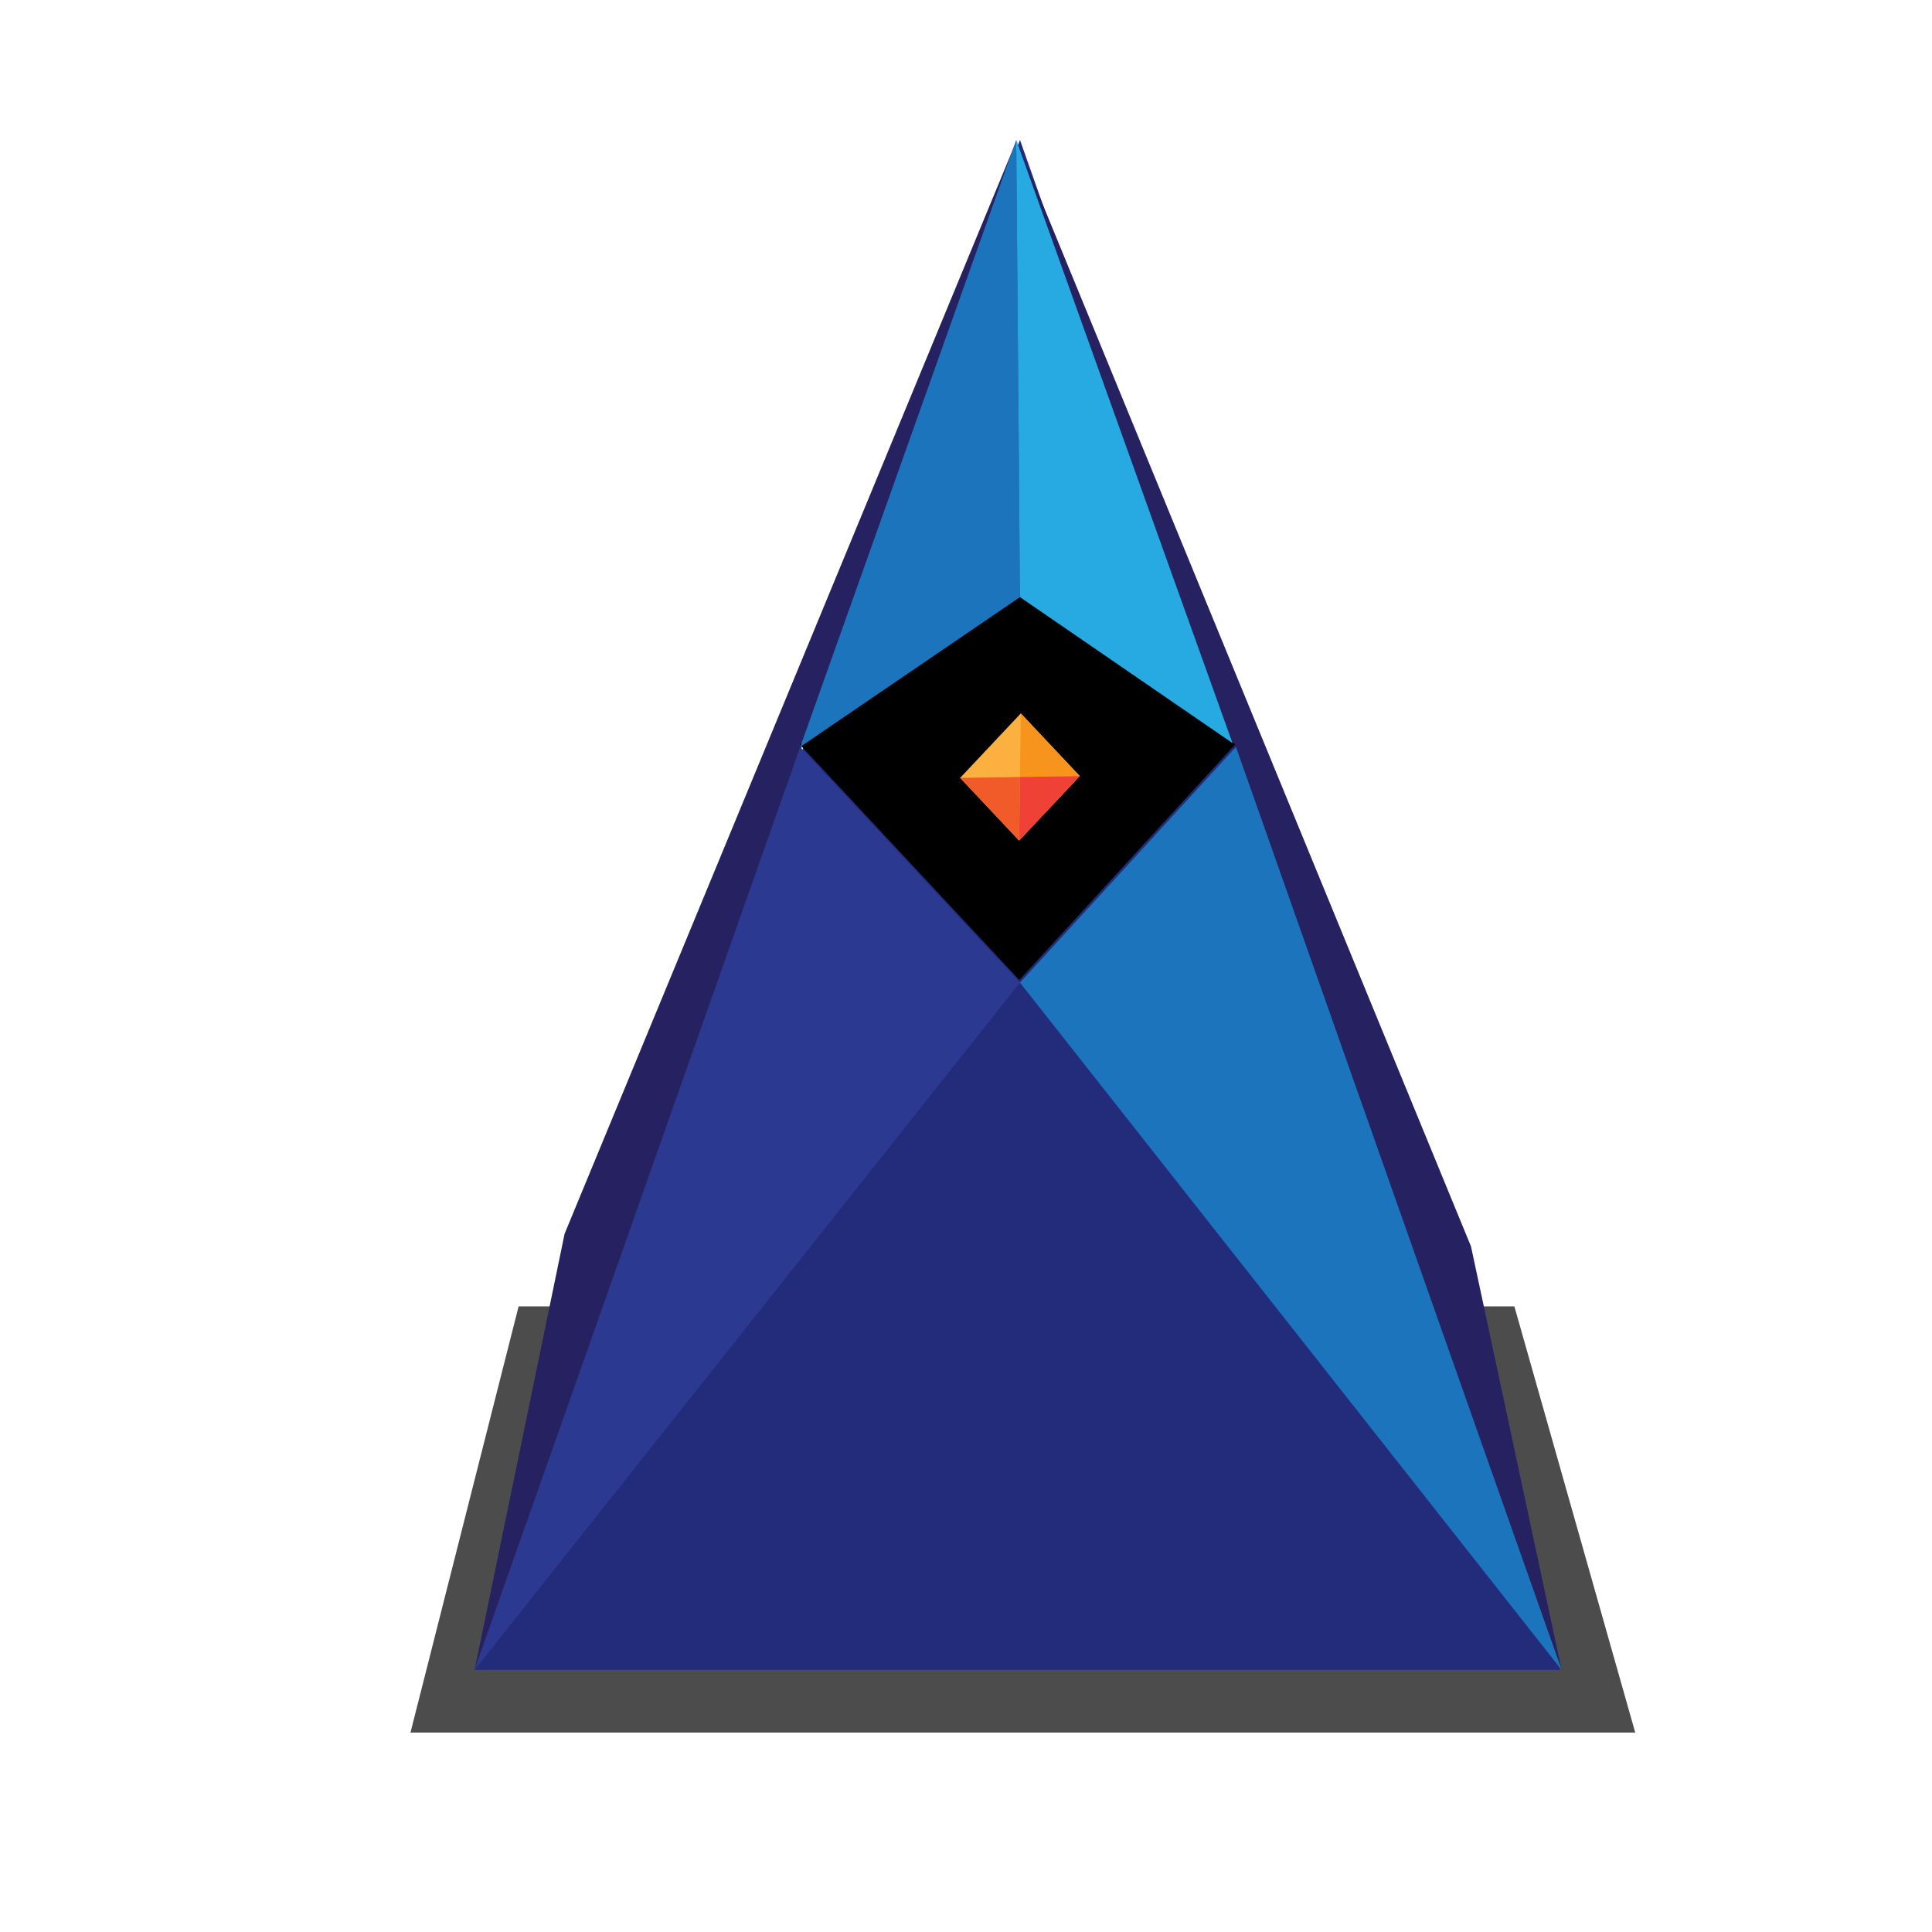
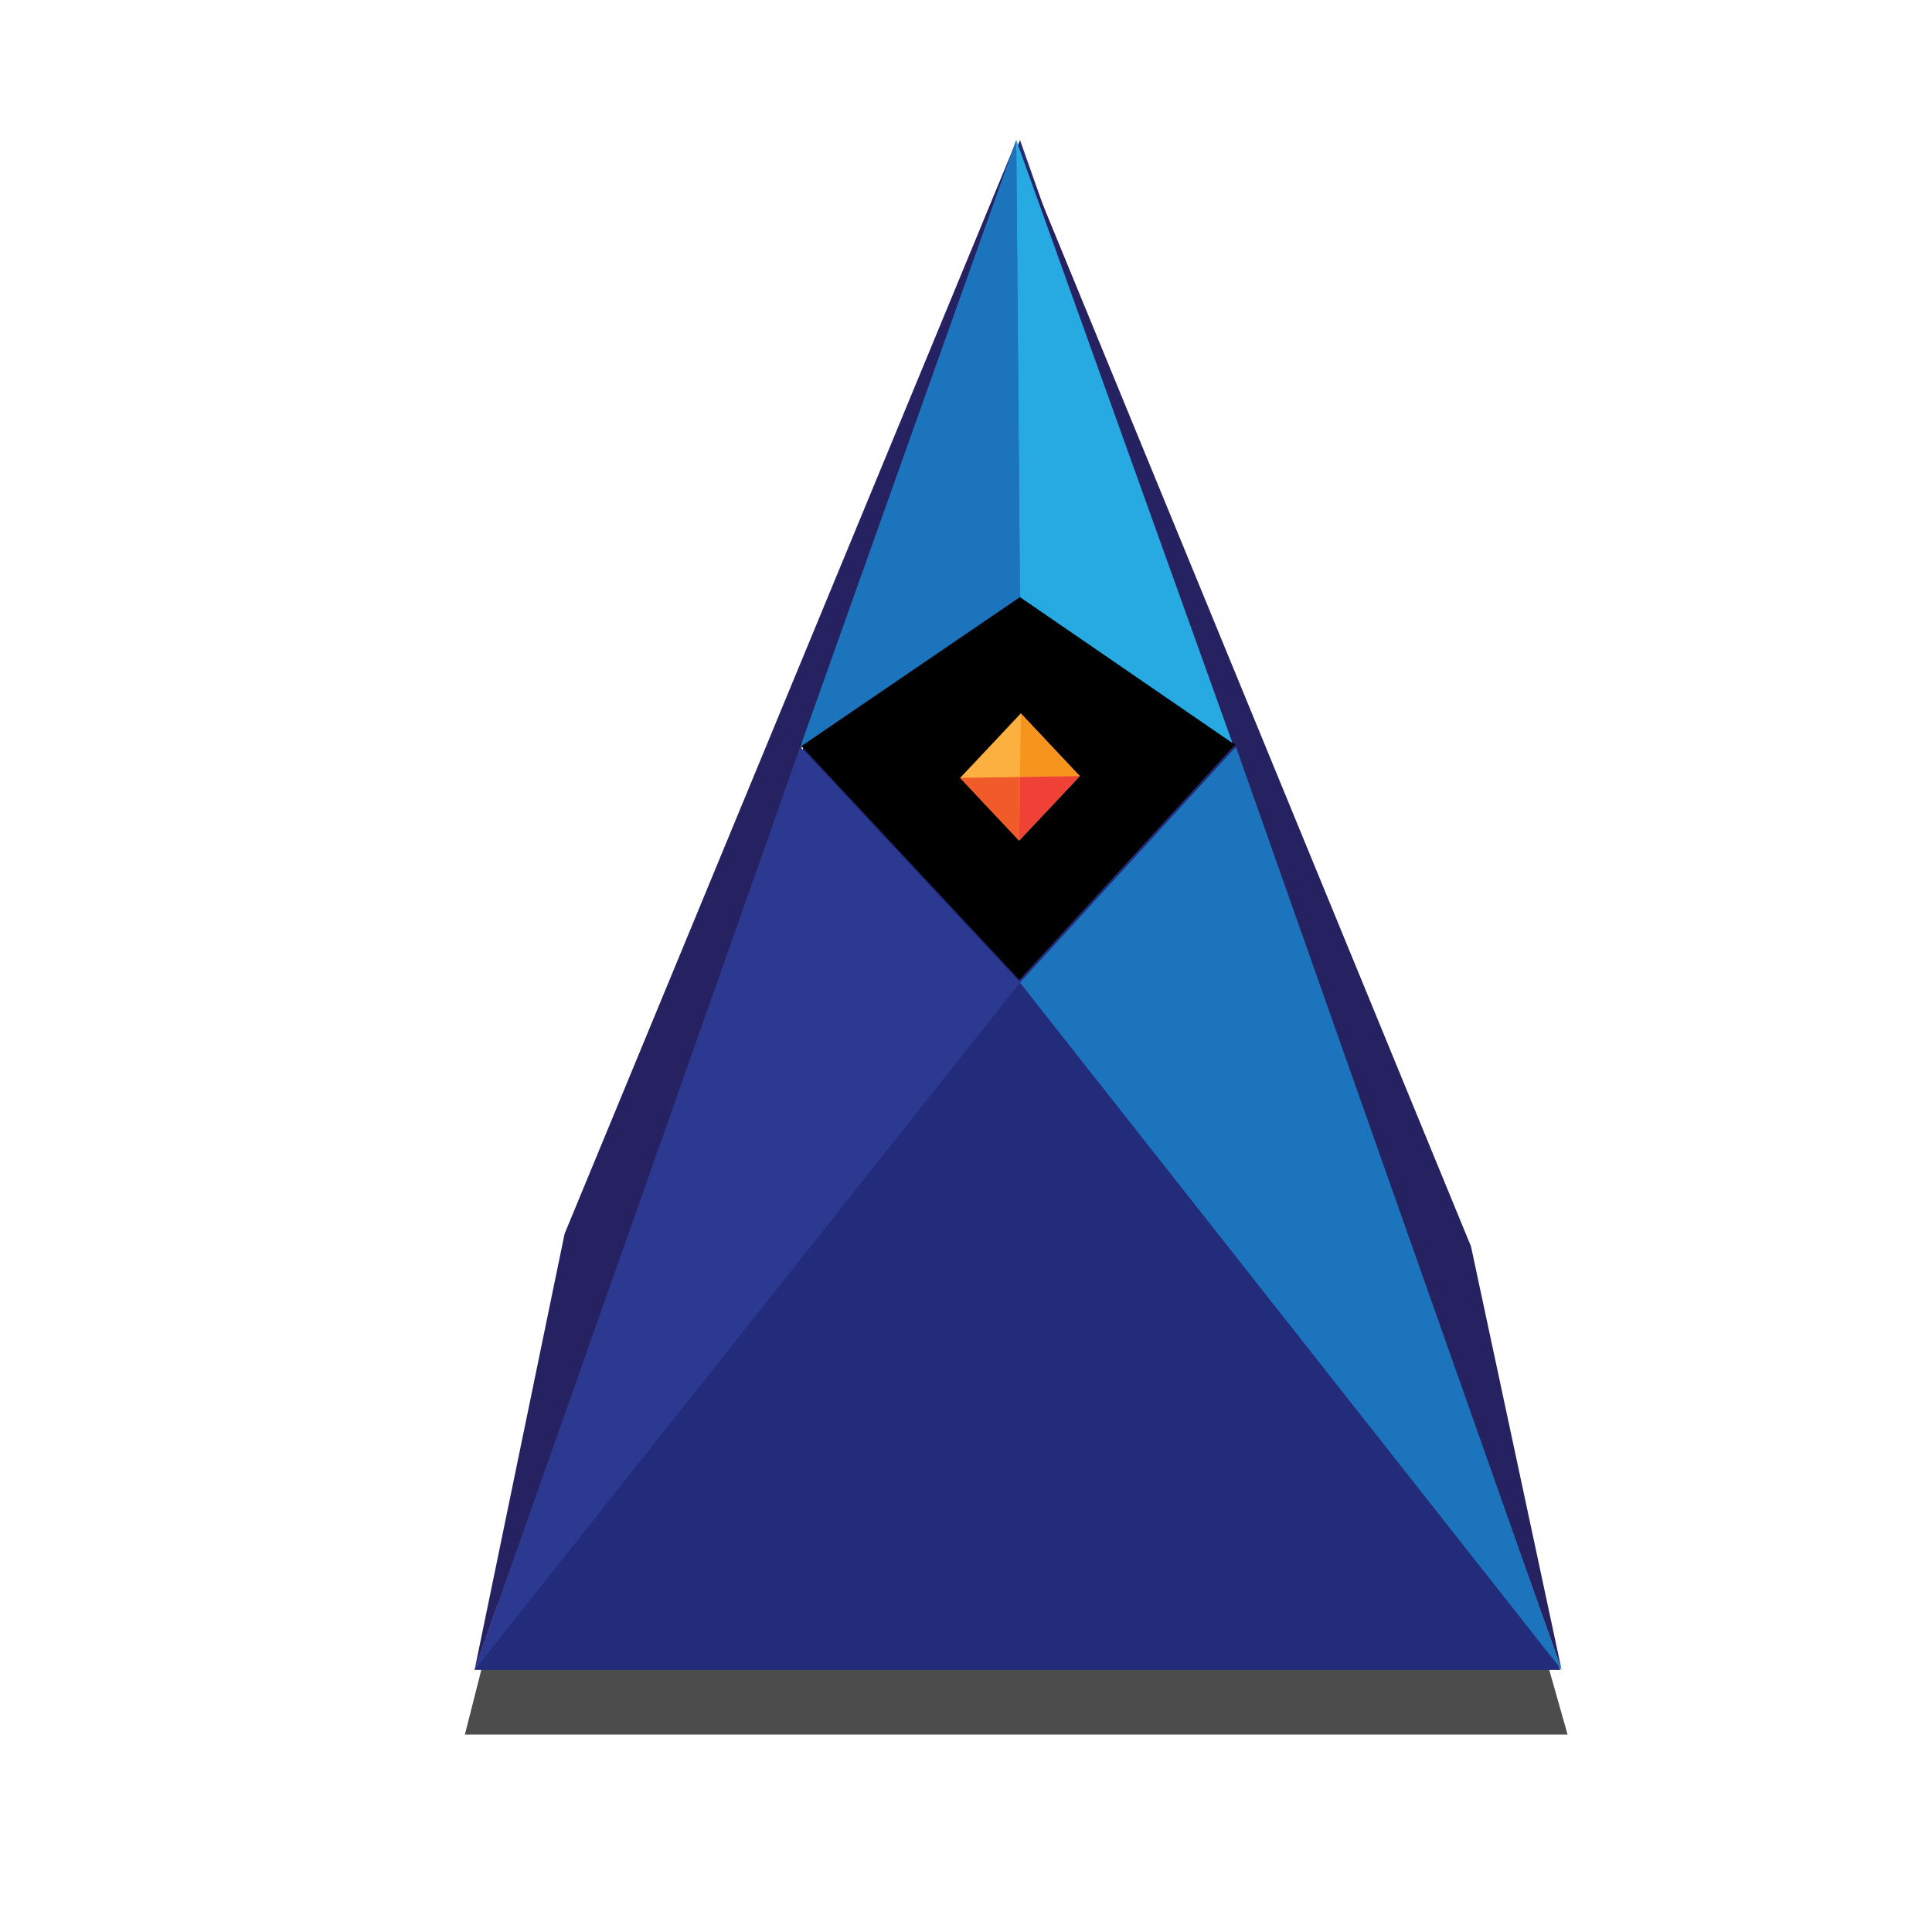
<svg xmlns="http://www.w3.org/2000/svg" version="1.1" id="Layer_1" x="0px" y="0px" width="612px" height="612px" viewBox="0 0 612 612" enable-background="new 0 0 612 612" xml:space="preserve">
-   <polygon opacity="0.7" stroke="#000000" stroke-miterlimit="10" points="164.667,414.333 479.333,414.333 517.333,548.333   130.667,548.333 " />
+   <polygon opacity="0.7" stroke="#000000" stroke-miterlimit="10" points="178.506,428.366 461.706,428.366 495.906,548.966   147.906,548.966 " />
  <polygon fill="#232C7A" points="323.094,44.312 150.333,528.979 494.27,528.979 " />
  <polygon fill="#262262" points="150.333,528.978 178.844,390.828 322.094,44.311 " />
  <polygon fill="#262262" points="494.666,528.978 465.967,394.828 321.906,44.312 " />
  <polygon fill="#2B3990" points="150.333,528.978 323.094,311.259 253.49,236.593 " />
  <polygon fill="#1C75BC" points="391.51,236.593 323.094,311.259 494.666,528.978 " />
  <polygon points="322.896,310.456 253.292,235.79 322.896,188.34 391.312,235.79 " />
  <polygon fill="#1C75BC" points="321.906,44.312 323.094,189.144 253.49,236.593 " />
  <polygon fill="#27AAE1" points="390.419,235.393 323.094,189.144 321.906,44.312 " />
  <g>
    <polygon fill="#FBB040" points="342.047,245.843 322.828,266.274 304.141,246.411 323.361,225.979  " />
    <polygon fill="#F7941E" points="323.095,246.126 323.361,225.979 342.047,245.843  " />
    <polygon fill="#F15A29" points="322.828,266.274 323.095,246.126 304.141,246.411  " />
    <polygon fill="#EF4136" points="342.047,245.843 323.095,246.126 322.828,266.274  " />
  </g>
</svg>
